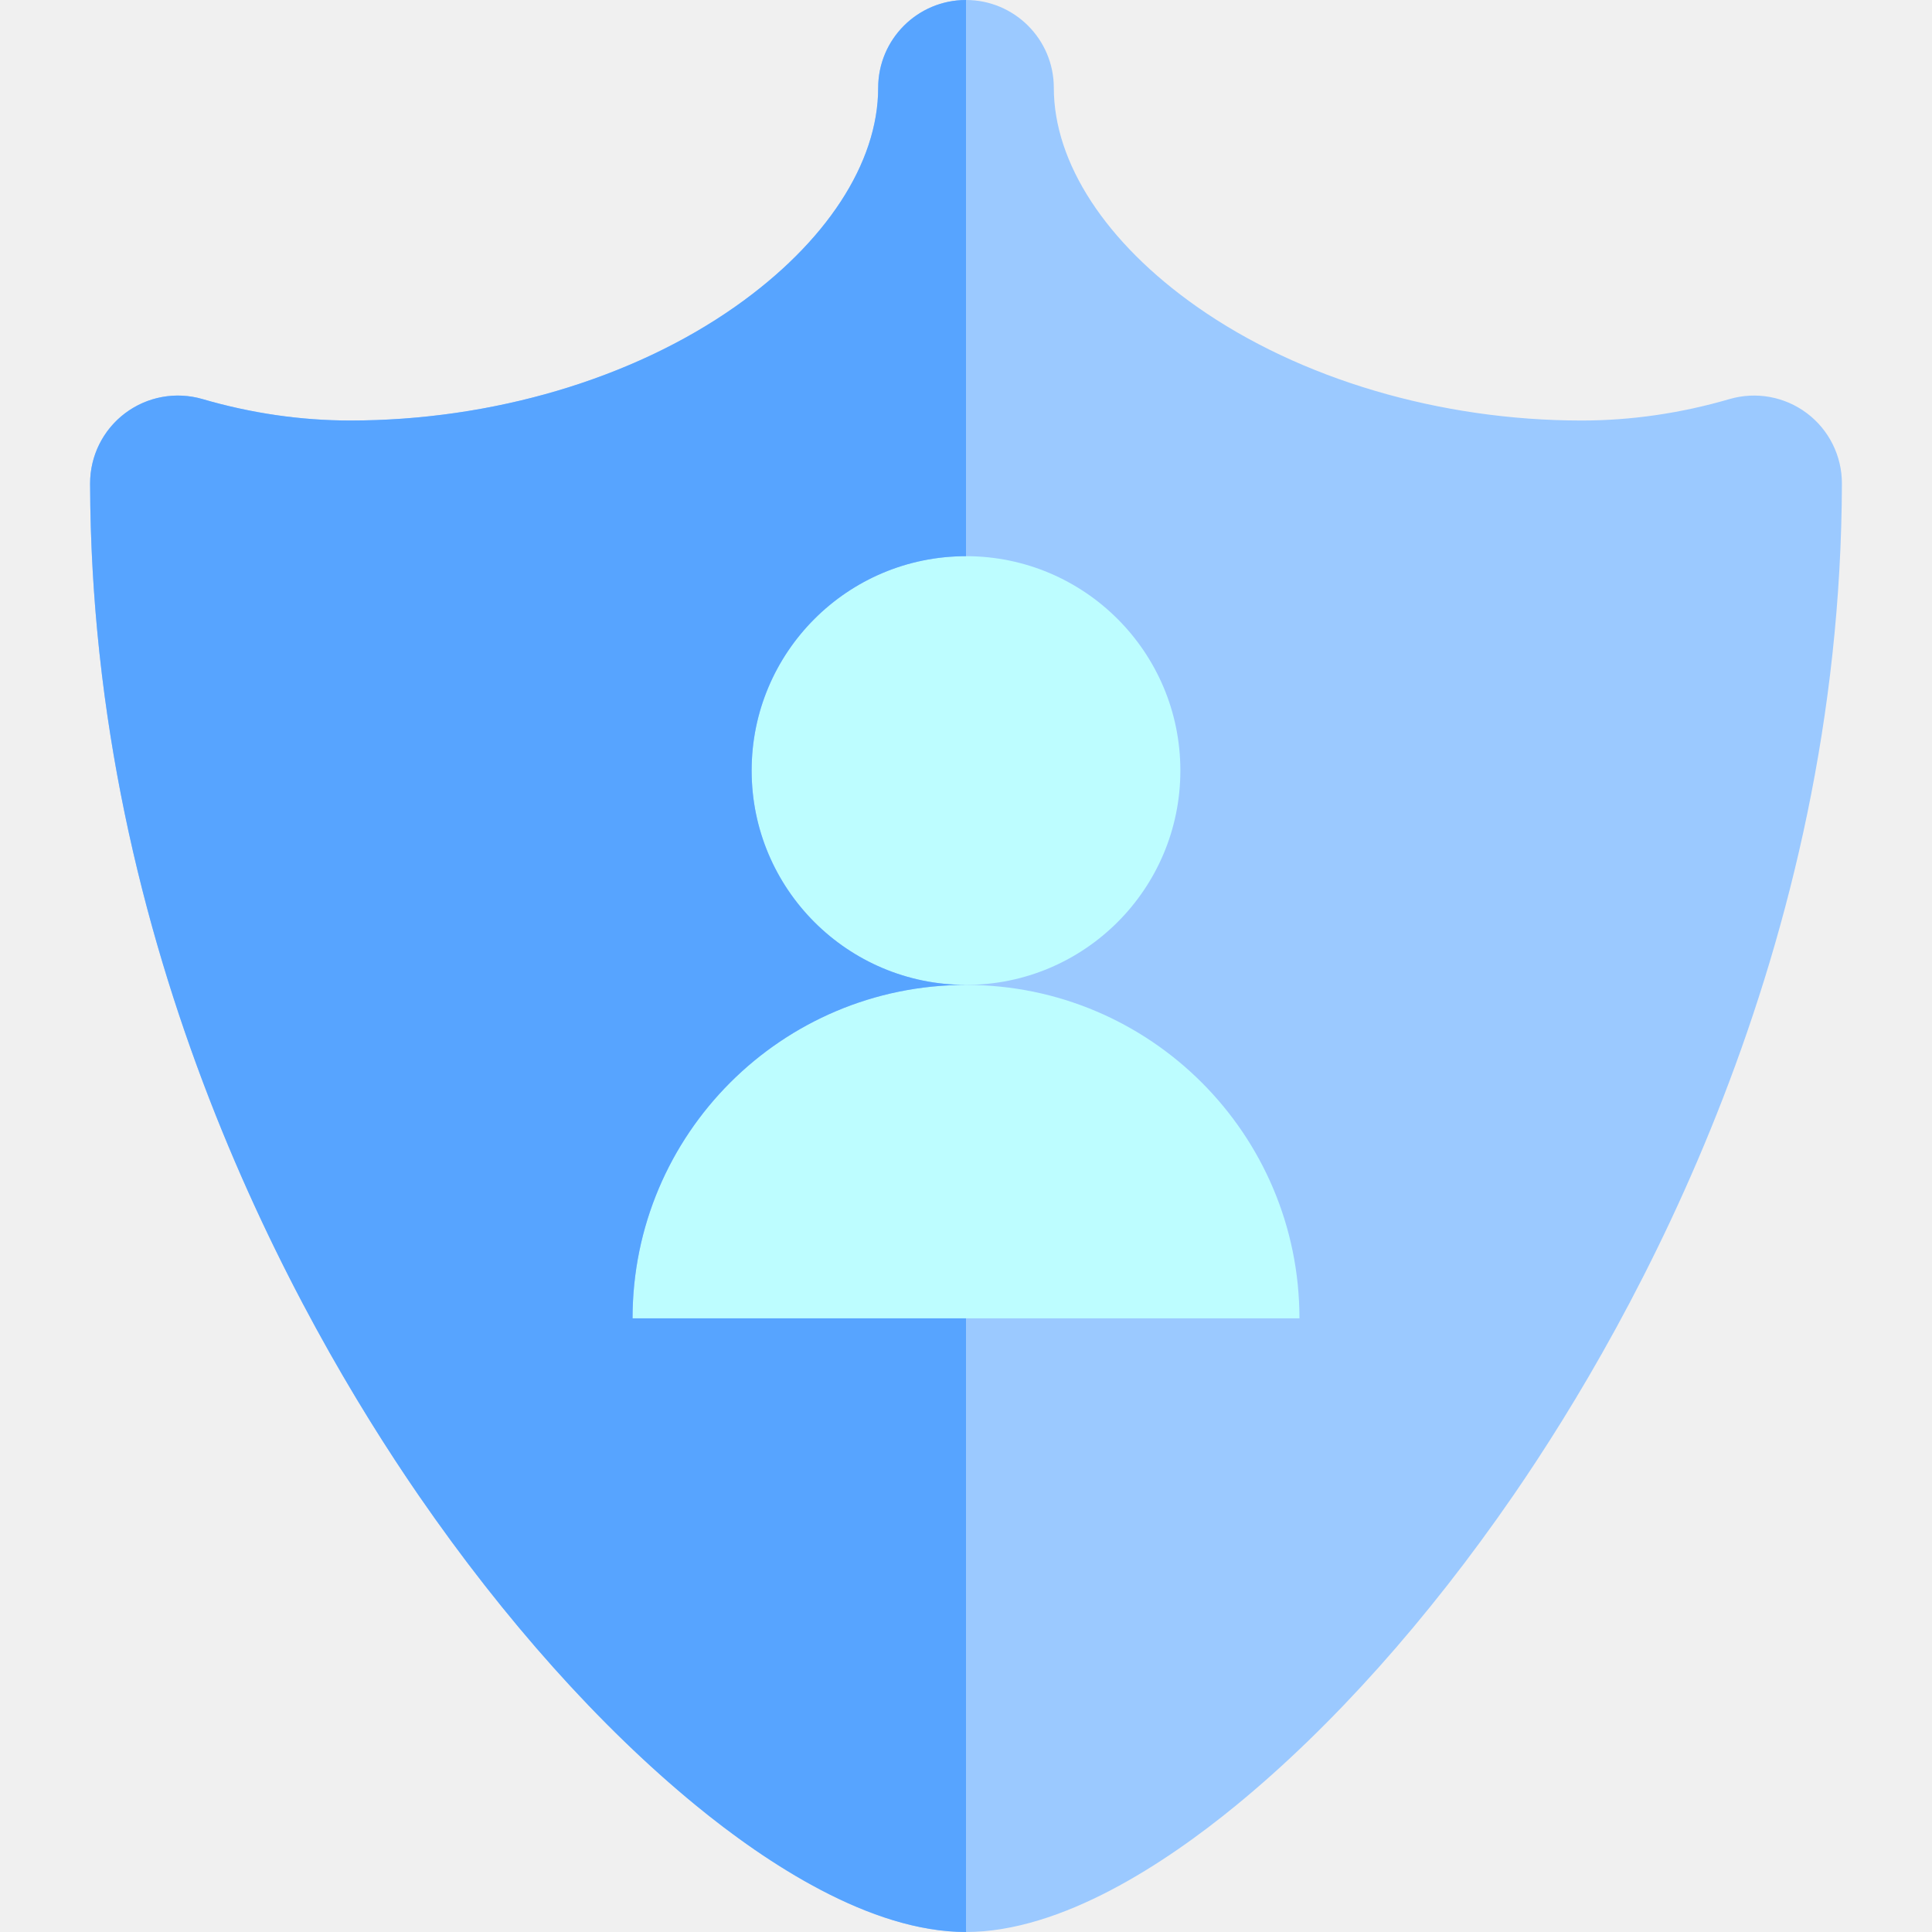
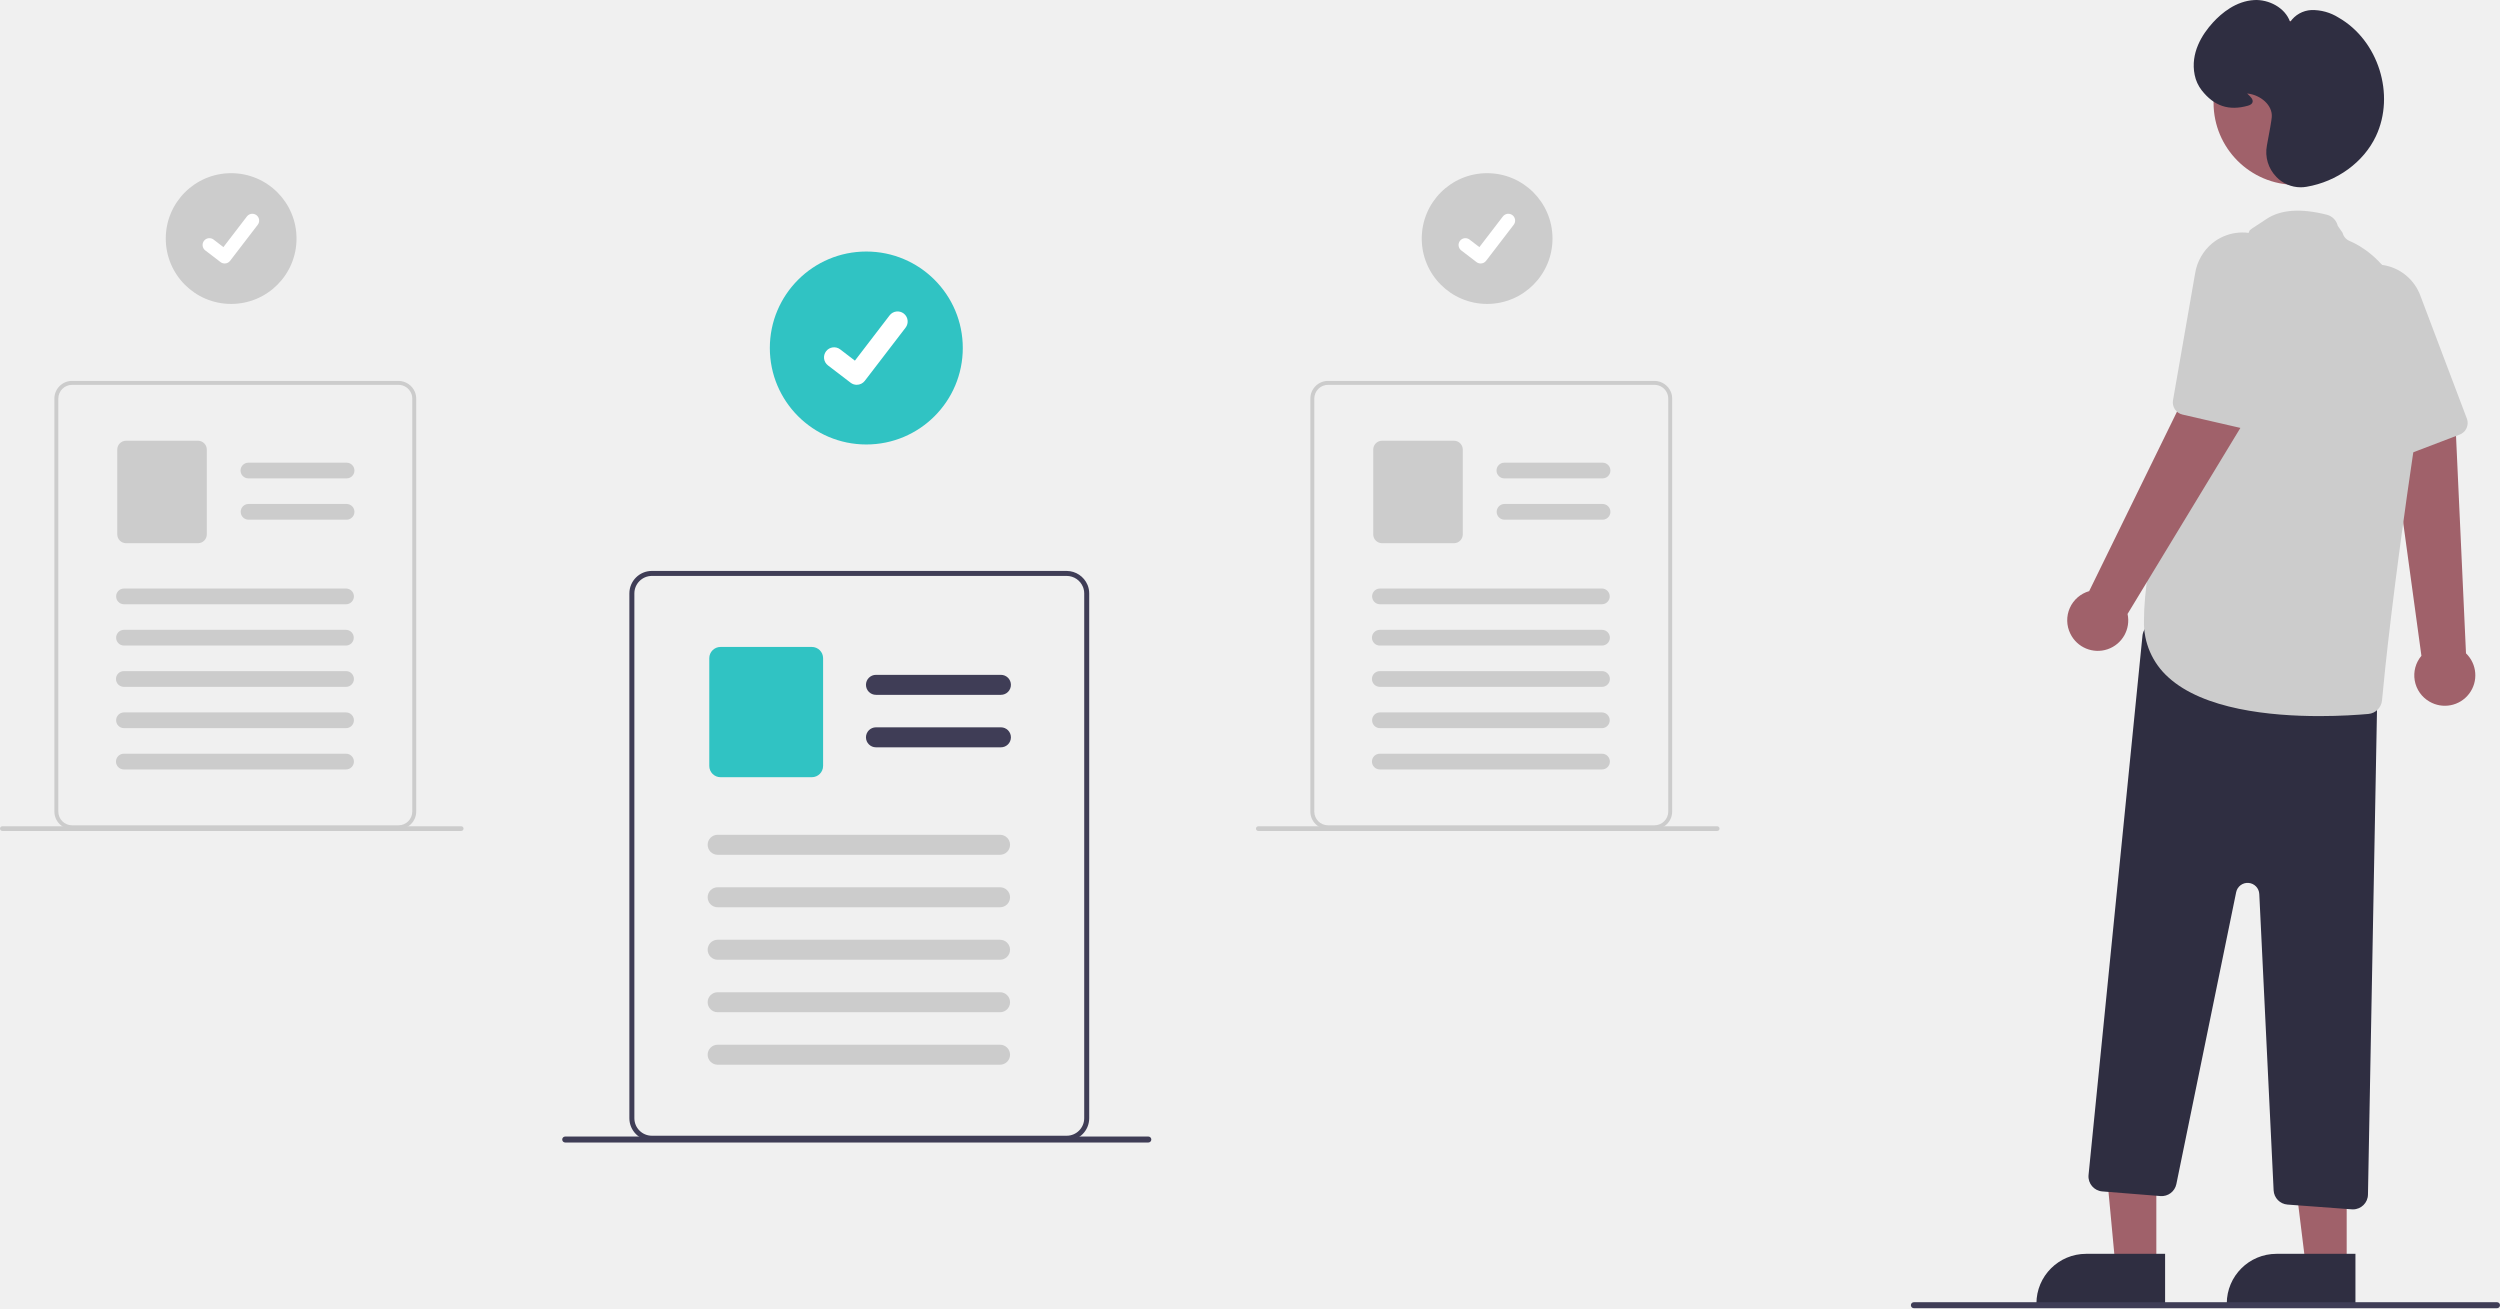
- <svg xmlns="http://www.w3.org/2000/svg" version="1.1" id="Layer_1" x="0px" y="0px" viewBox="0 0 512 512" style="enable-background:new 0 0 512 512;" xml:space="preserve">
-   <path style="fill:#9BC9FF;" d="M478.838,109.5c-5.863-4.408-13.464-5.793-20.505-3.739c-12.923,3.77-26.103,5.682-39.179,5.682  c-37.537,0-74.71-10.997-101.984-30.169c-24.086-16.93-37.897-38.071-37.897-58C279.273,10.42,268.853,0,256,0  c-7.23,0-13.689,3.297-17.959,8.47c-1.898,2.299-3.362,4.968-4.268,7.883c-0.68,2.185-1.046,4.51-1.046,6.92  c0,19.929-13.812,41.07-37.897,58c-1.705,1.198-3.447,2.365-5.227,3.499c-26.695,17.006-61.566,26.671-96.757,26.671  c-13.078,0-26.258-1.911-39.177-5.682c-1.761-0.514-3.556-0.813-5.35-0.903c-5.384-0.27-10.758,1.336-15.157,4.642  c-5.131,3.859-8.406,9.635-9.134,15.934c-0.104,0.9-0.155,1.811-0.154,2.728c0.088,34.81,4.454,67.531,11.405,97.632  c0.773,3.345,1.576,6.658,2.411,9.936c5.837,22.955,13.124,44.288,21.066,63.75c1.134,2.78,2.282,5.522,3.441,8.226  c2.318,5.407,4.679,10.657,7.067,15.746c1.193,2.544,2.394,5.049,3.598,7.512c13.245,27.093,26.981,49.209,38.116,65.376  c1.417,2.056,2.842,4.094,4.279,6.113c1.437,2.018,2.883,4.022,4.34,6.003c4.368,5.947,8.819,11.722,13.335,17.303  c1.505,1.86,3.018,3.7,4.538,5.517c3.038,3.634,6.104,7.18,9.19,10.631c4.63,5.176,9.306,10.141,14.012,14.871  c7.843,7.885,15.766,15.121,23.689,21.617c4.088,3.353,8.605,6.848,13.43,10.262c0.689,0.487,1.385,0.973,2.087,1.457  c1.403,0.968,2.83,1.925,4.278,2.869C220.084,503.363,238.576,512,256,512c25.342,0,52.945-18.274,71.638-33.604  c25.349-20.789,50.722-49.163,73.38-82.057c32.396-47.031,86.792-144.413,87.107-268.179  C488.142,120.824,484.701,113.909,478.838,109.5z" />
-   <g>
-     <path style="fill:#BDFDFF;" d="M167.633,349.378H256V261.01C207.197,261.01,167.633,300.57,167.633,349.378z" />
-     <path style="fill:#BDFDFF;" d="M344.367,349.378c0-48.808-39.564-88.368-88.367-88.368v88.368H344.367z" />
-     <path style="fill:#BDFDFF;" d="M312.809,204.201c0-31.375-25.436-56.807-56.809-56.807V261.01   C287.373,261.01,312.809,235.576,312.809,204.201z" />
-     <path style="fill:#BDFDFF;" d="M199.191,204.201c0,31.375,25.437,56.807,56.809,56.807V147.394   C224.627,147.394,199.191,172.826,199.191,204.201z" />
+ <svg xmlns="http://www.w3.org/2000/svg" id="a2fab10e-fac6-497d-8ec7-92fd5f96fda5" data-name="Layer 1" width="836.004" height="437.462" viewBox="0 0 836.004 437.462">
+   <g id="f59d61bb-6173-4011-886f-cab752b15cf5" data-name="Group 14">
+     <path id="ea601028-2261-4201-a5c6-6d1fee0209f8" data-name="Path 284" d="M994.402,465.878a10.138,10.138,0,0,1-2.678-15.312l-10.57-77.264,22.019,1.081,3.457,75.363a10.192,10.192,0,0,1-12.228,16.132Z" transform="translate(-181.9978 -231.2692)" fill="#a0616a" />
+     <path id="bab8e504-63c3-4a02-b094-c521f4d0da0a" data-name="Path 285" d="M1006.195,375.407a4.138,4.138,0,0,1-1.681,1.189l-19.788,7.552a4.157,4.157,0,0,1-5.281-2.194l-17.529-39.393a16.46,16.46,0,0,1-.805-11.649,16.01,16.01,0,0,1,12.185-10.924,15.269,15.269,0,0,1,6.578.093,15.947,15.947,0,0,1,11.461,9.963l15.585,41.2A4.166,4.166,0,0,1,1006.195,375.407Z" transform="translate(-181.9978 -231.2692)" fill="#ccc" />
+     <path id="e3cfda6a-f51e-4c96-8af0-12d99ec512c5" data-name="Path 286" d="M903.079,654.462h-13.691l-4.966-53.057,18.657.25Z" transform="translate(-181.9978 -231.2692)" fill="#a0616a" />
+     <path id="a90fb924-173c-4f4a-b9ae-ede5dff37993" data-name="Path 287" d="M879.609,650.551h26.4v16.625h-43.028a16.625,16.625,0,0,1,16.625-16.625h.003Z" transform="translate(-181.9978 -231.2692)" fill="#2f2e41" />
+     <path id="f7d48866-455f-47a0-876b-9c2c9b7d2f2d" data-name="Path 288" d="M966.733,654.463h-13.691l-6.513-52.808h20.206Z" transform="translate(-181.9978 -231.2692)" fill="#a0616a" />
+     <path id="ae80d259-143f-4a2f-8815-2d5111ab51c8" data-name="Path 289" d="M943.263,650.551h26.4v16.625h-43.028a16.625,16.625,0,0,1,16.625-16.625h.003Z" transform="translate(-181.9978 -231.2692)" fill="#2f2e41" />
+     <path id="b7aaac11-5418-4b5b-a747-2fb27f89cd88" data-name="Path 290" d="M968.455,635.674l-21.5-1.592a5.032,5.032,0,0,1-4.655-4.768l-4.794-99.088a3.909,3.909,0,0,0-7.733-.6l-20,97.611a5.032,5.032,0,0,1-5.324,4l-19.438-1.555a5.025,5.025,0,0,1-4.609-5.409q.004-.049.009-.099l18.033-180.326a5.025,5.025,0,0,1,6.068-4.41l68.574,14.907a5.038,5.038,0,0,1,3.957,5l-3.193,171.412a5.028,5.028,0,0,1-5.013,4.932C968.71,635.688,968.583,635.683,968.455,635.674Z" transform="translate(-181.9978 -231.2692)" fill="#2f2e41" />
+     <circle id="eccc2a78-7d3a-4be1-aa48-fb8bb5d1e30a" data-name="Ellipse 40" cx="767.645" cy="34.378" r="27.428" fill="#a0616a" />
+     <path id="a0a57a86-6e42-4b50-b3a1-f8a38df428dd" data-name="Path 291" d="M907.087,457.756a24.525,24.525,0,0,1-8.145-18.835c0-39.422,34.123-127.5,35.192-130.243.1-.662,1-.948,5.728-4.139s11.542-3.684,20.257-1.458a5,5,0,0,1,3.629,3.706l1.621,2.342a3.9,3.9,0,0,0,2.27,2.687c7.028,2.961,29.368,16.615,21.755,68-7.071,47.733-9.941,75.8-10.846,85.659a5.015,5.015,0,0,1-4.547,4.54c-3.446.308-9.36.719-16.4.719C941.266,470.729,918.869,468.529,907.087,457.756Z" transform="translate(-181.9978 -231.2692)" fill="#ccc" />
+     <path id="e2026d9f-0f48-4627-b939-bcbd235b248e" data-name="Path 292" d="M874.312,443.151a10.137,10.137,0,0,1,6.309-14.207l34.276-70.047,17.682,13.167-39.122,64.505a10.192,10.192,0,0,1-19.143,6.582Z" transform="translate(-181.9978 -231.2692)" fill="#a0616a" />
+     <path id="aa5178ad-b05d-4950-85b1-a624717fe499" data-name="Path 293" d="M934.514,374.602a4.137,4.137,0,0,1-2.058.051l-20.64-4.755a4.157,4.157,0,0,1-3.163-4.764l7.4-42.478a16.461,16.461,0,0,1,5.822-10.122,16.011,16.011,0,0,1,16.205-2.281,15.269,15.269,0,0,1,5.41,3.742,15.947,15.947,0,0,1,3.965,14.659l-10.017,42.892a4.166,4.166,0,0,1-2.924,3.056Z" transform="translate(-181.9978 -231.2692)" fill="#ccc" />
+     <path id="f1455aca-238f-491a-b535-1c1a045e39f4" data-name="Path 294" d="M943.221,290.429a11.82,11.82,0,0,1-3.171-10.482c.956-5,1.518-8.275,1.625-9.466h0c.364-4.073-3.754-7.371-7.828-7.9-.158-.021-.29-.034-.4-.043.1.1.215.206.313.3.774.727,1.737,1.632,1.508,2.566-.138.562-.652.961-1.571,1.218-6.372,1.783-11.28.146-15.445-5.155a12.313,12.313,0,0,1-2.351-5.135c-1.492-7.32,2.483-13.56,6.081-17.505,2.967-3.253,7.776-7.2,13.841-7.54,4.716-.263,10.325,2.451,12,7.342a9.112,9.112,0,0,1,7.1-4,16.374,16.374,0,0,1,9.111,2.534c13.3,7.618,19.015,25.766,12.481,39.63-4.11,8.721-13.015,15.213-23.239,16.943a11.613,11.613,0,0,1-1.937.164,11.3,11.3,0,0,1-8.125-3.467Z" transform="translate(-181.9978 -231.2692)" fill="#2f2e41" />
  </g>
-   <path style="fill:#57A4FF;" d="M167.633,349.378c0-48.808,39.564-88.368,88.367-88.368c-31.373,0-56.809-25.434-56.809-56.807  c0-31.376,25.436-56.809,56.809-56.809V0c-12.853,0-23.273,10.42-23.273,23.273c0,19.929-13.812,41.07-37.897,58  c-27.274,19.172-64.447,30.169-101.984,30.169c-13.078,0-26.258-1.911-39.177-5.682c-7.041-2.054-14.643-0.67-20.506,3.739  c-5.863,4.409-9.304,11.325-9.286,18.66c0.313,123.766,54.71,221.147,87.105,268.179c22.658,32.894,48.032,61.268,73.38,82.057  C203.053,493.726,230.656,512,256,512V349.378H167.633z" />
-   <g>
- </g>
-   <g>
- </g>
-   <g>
- </g>
-   <g>
- </g>
-   <g>
- </g>
-   <g>
- </g>
-   <g>
- </g>
-   <g>
- </g>
-   <g>
- </g>
-   <g>
- </g>
-   <g>
- </g>
-   <g>
- </g>
-   <g>
- </g>
-   <g>
- </g>
-   <g>
- </g>
+   <path id="f152a38b-6c6f-456c-96ce-4c801960ccf2" data-name="Path 336" d="M545.657,426.839a7.6,7.6,0,0,0-6.95-4.65h-138.725a7.524,7.524,0,0,0-7.52,7.52v175.5a7.524,7.524,0,0,0,7.52,7.52h138.73a7.53,7.53,0,0,0,7.52-7.52v-175.5a7.385,7.385,0,0,0-.57-2.87Zm-1.1,178.37a5.857,5.857,0,0,1-5.85,5.85h-138.725a5.851,5.851,0,0,1-5.85-5.849v-175.5a5.858,5.858,0,0,1,5.85-5.85h138.73a5.879,5.879,0,0,1,5.43,3.68,6.486,6.486,0,0,1,.22.66,5.801,5.801,0,0,1,.2,1.51Z" transform="translate(-181.9978 -231.2692)" fill="#3f3d56" />
+   <path id="fabca9b7-6499-499c-b0ba-e512eedfa0e6" data-name="Path 337" d="M516.707,463.624H474.921a3.343,3.343,0,1,1,0-6.686h41.786a3.343,3.343,0,1,1,0,6.686Z" transform="translate(-181.9978 -231.2692)" fill="#3f3d56" />
+   <path id="b1b2178d-f6c7-4a19-857a-cc93cc70df69" data-name="Path 338" d="M516.707,481.174H474.921a3.343,3.343,0,1,1,0-6.686h41.786a3.343,3.343,0,1,1,0,6.686Z" transform="translate(-181.9978 -231.2692)" fill="#3f3d56" />
+   <path id="bd84b5e9-e9c5-4886-bcfd-3c769a5bd20c" data-name="Path 339" d="M453.481,491.167h-30.537a3.765,3.765,0,0,1-3.761-3.761v-36.036a3.765,3.765,0,0,1,3.761-3.761h30.537a3.765,3.765,0,0,1,3.761,3.761v36.036A3.765,3.765,0,0,1,453.481,491.167Z" transform="translate(-181.9978 -231.2692)" fill="#30c3c3" />
+   <path id="ad20b6ae-6256-4ad3-9ba5-bff6ef303c78" data-name="Path 340" d="M516.417,517.11h-94.436a3.343,3.343,0,0,1,0-6.686h94.436a3.343,3.343,0,1,1,0,6.686Z" transform="translate(-181.9978 -231.2692)" fill="#ccc" />
+   <path id="f5b31b5a-d389-4394-a0c3-430493f21651" data-name="Path 341" d="M516.417,534.66h-94.436a3.343,3.343,0,0,1,0-6.686h94.436a3.343,3.343,0,1,1,0,6.686Z" transform="translate(-181.9978 -231.2692)" fill="#ccc" />
+   <path id="e6b00d4f-f233-434b-82e7-f520ed55a592" data-name="Path 342" d="M516.417,552.21h-94.436a3.343,3.343,0,0,1,0-6.686h94.436a3.343,3.343,0,1,1,0,6.686Z" transform="translate(-181.9978 -231.2692)" fill="#ccc" />
+   <path id="f83e6214-6629-4e95-ad35-3c9b0c78a3d6" data-name="Path 343" d="M516.417,569.76h-94.436a3.343,3.343,0,0,1,0-6.686h94.436a3.343,3.343,0,1,1,0,6.686Z" transform="translate(-181.9978 -231.2692)" fill="#ccc" />
+   <path id="b83f14e7-a754-4235-a578-aebf681d4a1c" data-name="Path 344" d="M516.417,587.31h-94.436a3.343,3.343,0,0,1,0-6.686h94.436a3.343,3.343,0,1,1,0,6.686Z" transform="translate(-181.9978 -231.2692)" fill="#ccc" />
+   <path id="a38c097c-1c01-4356-80b1-56a89c2c58fa" data-name="Path 349" d="M822.002,668.731h195a1,1,0,0,0,0-2h-195a1,1,0,0,0,0,2Z" transform="translate(-181.9978 -231.2692)" fill="#3f3d56" />
+   <circle id="af1d3ae0-b86a-44f8-8168-f2f371efc620" data-name="Ellipse 44" cx="289.696" cy="116.373" r="32.262" fill="#30c3c3" />
+   <path id="b4906b3b-71df-4c7e-84d8-52e6769e6d26" data-name="Path 395" d="M468.497,359.949a3.346,3.346,0,0,1-2.013-.669l-.036-.027-7.582-5.8a3.369,3.369,0,1,1,4.1-5.348l4.911,3.766,11.605-15.14a3.368,3.368,0,0,1,4.722-.624l.001.001-.072.1.074-.1a3.372,3.372,0,0,1,.623,4.723l-13.65,17.8a3.37,3.37,0,0,1-2.68,1.314Z" transform="translate(-181.9978 -231.2692)" fill="#fff" />
+   <circle id="eb67bc87-0ab3-400d-9346-8836e9b135a0" data-name="Ellipse 46" cx="77.296" cy="79.773" r="21.862" fill="#ccc" />
+   <path id="a587243e-22a7-4e92-b127-7238b8715868" data-name="Path 408" d="M257.127,319.381a2.268,2.268,0,0,1-1.364-.453l-.024-.018-5.138-3.934a2.283,2.283,0,0,1,2.776-3.624l3.328,2.552,7.864-10.256a2.282,2.282,0,0,1,3.199-.422l.001 0-.049.066.05-.065a2.285,2.285,0,0,1,.422,3.2l-9.25,12.064a2.283,2.283,0,0,1-1.816.891Z" transform="translate(-181.9978 -231.2692)" fill="#fff" />
+   <path id="b24c2fd4-5735-4a8b-b246-c12b52e11f5f" data-name="Path 410" d="M320.729,362.302a5.982,5.982,0,0,0-5.468-3.659h-109.161a5.92,5.92,0,0,0-5.917,5.917v138.093a5.92,5.92,0,0,0,5.917,5.917h109.161a5.925,5.925,0,0,0,5.917-5.917v-138.093A5.81,5.81,0,0,0,320.729,362.302Zm-.865,140.352a4.609,4.609,0,0,1-4.6,4.6h-109.164a4.6,4.6,0,0,1-4.6-4.6h0v-138.094a4.609,4.609,0,0,1,4.6-4.6h109.161a4.626,4.626,0,0,1,4.273,2.9,5.108,5.108,0,0,1,.173.519,4.559,4.559,0,0,1,.158,1.188Z" transform="translate(-181.9978 -231.2692)" fill="#ccc" />
+   <path id="f030a160-4767-48dc-a1cd-6e8d6a87c559" data-name="Path 411" d="M297.946,391.247h-32.88a2.63,2.63,0,0,1,0-5.261h32.879a2.631,2.631,0,0,1,0,5.261Z" transform="translate(-181.9978 -231.2692)" fill="#ccc" />
+   <path id="f0576b91-fb67-46c0-9bc8-b0d78fa4e393" data-name="Path 412" d="M297.946,405.057h-32.88a2.631,2.631,0,0,1,0-5.261h32.879a2.631,2.631,0,0,1,0,5.261Z" transform="translate(-181.9978 -231.2692)" fill="#ccc" />
+   <path id="bb47cdff-cafb-4bb6-bfa7-d7f244c106f8" data-name="Path 413" d="M248.195,412.92h-24.028a2.962,2.962,0,0,1-2.959-2.959v-28.355a2.962,2.962,0,0,1,2.959-2.959h24.028a2.963,2.963,0,0,1,2.959,2.959v28.355a2.962,2.962,0,0,1-2.959,2.959Z" transform="translate(-181.9978 -231.2692)" fill="#ccc" />
+   <path id="b9c4730d-541e-403a-bfc4-7f597a133cff" data-name="Path 414" d="M297.717,433.333h-74.307a2.631,2.631,0,0,1,0-5.261h74.307a2.63,2.63,0,0,1,0,5.261Z" transform="translate(-181.9978 -231.2692)" fill="#ccc" />
+   <path id="b0b4ad5b-1090-4149-ad9f-38443074182d" data-name="Path 415" d="M297.717,447.147h-74.307a2.631,2.631,0,0,1,0-5.261h74.307a2.631,2.631,0,0,1,0,5.261Z" transform="translate(-181.9978 -231.2692)" fill="#ccc" />
+   <path id="a36ae105-a865-43f2-a38b-4a3728e49bb5" data-name="Path 416" d="M297.717,460.952h-74.307a2.63,2.63,0,0,1,0-5.261h74.307a2.63,2.63,0,0,1,0,5.261Z" transform="translate(-181.9978 -231.2692)" fill="#ccc" />
+   <path id="bd69ee89-5535-4e79-aba4-c83b03de0083" data-name="Path 417" d="M297.717,474.765h-74.307a2.631,2.631,0,0,1,0-5.261h74.307a2.63,2.63,0,0,1,0,5.261Z" transform="translate(-181.9978 -231.2692)" fill="#ccc" />
+   <path id="a075ca9b-1e14-49c6-b2ff-3fb4066a82fb" data-name="Path 418" d="M297.717,488.571h-74.307a2.63,2.63,0,0,1,0-5.261h74.307a2.63,2.63,0,1,1,0,5.261Z" transform="translate(-181.9978 -231.2692)" fill="#ccc" />
+   <path id="b99f005d-5535-4af5-95d9-44a7a4f0c0b8" data-name="Path 419" d="M182.789,509.147h153.434a.787.787,0,0,0,0-1.574h-153.434a.787.787,0,1,0-.009,1.574Z" transform="translate(-181.9978 -231.2692)" fill="#ccc" />
+   <circle id="b1c5fac5-a790-403a-b8d0-31ae0bc4b4ba" data-name="Ellipse 46" cx="497.296" cy="79.773" r="21.862" fill="#ccc" />
+   <path id="a5ae1e6c-de0b-426c-a811-1990f7b7ccda" data-name="Path 408" d="M677.127,319.381a2.268,2.268,0,0,1-1.364-.453l-.024-.018-5.138-3.934a2.283,2.283,0,0,1,2.776-3.624l3.328,2.552,7.864-10.256a2.282,2.282,0,0,1,3.199-.422l.001 0-.049.066.05-.065a2.285,2.285,0,0,1,.422,3.2l-9.25,12.064a2.283,2.283,0,0,1-1.816.891Z" transform="translate(-181.9978 -231.2692)" fill="#fff" />
+   <path id="e481f25f-f0ef-423d-9e4a-b2d79b6febf5" data-name="Path 410" d="M740.729,362.302a5.982,5.982,0,0,0-5.468-3.659h-109.161a5.92,5.92,0,0,0-5.917,5.917v138.093a5.92,5.92,0,0,0,5.917,5.917h109.161a5.925,5.925,0,0,0,5.917-5.917v-138.093A5.81,5.81,0,0,0,740.729,362.302Zm-.865,140.352a4.609,4.609,0,0,1-4.6,4.6h-109.164a4.6,4.6,0,0,1-4.6-4.6h0v-138.094a4.609,4.609,0,0,1,4.6-4.6h109.161a4.626,4.626,0,0,1,4.273,2.9,5.108,5.108,0,0,1,.173.519,4.559,4.559,0,0,1,.158,1.188Z" transform="translate(-181.9978 -231.2692)" fill="#ccc" />
+   <path id="a5b052e7-0a6d-48d5-ba9e-291ff1ca3bfd" data-name="Path 411" d="M717.946,391.247h-32.88a2.63,2.63,0,0,1,0-5.261h32.879a2.631,2.631,0,0,1,0,5.261Z" transform="translate(-181.9978 -231.2692)" fill="#ccc" />
+   <path id="bd247f09-cb3d-4df5-9c12-787ea9e72b07" data-name="Path 412" d="M717.946,405.057h-32.88a2.631,2.631,0,0,1,0-5.261h32.879a2.631,2.631,0,0,1,0,5.261Z" transform="translate(-181.9978 -231.2692)" fill="#ccc" />
+   <path id="b3d7a89f-9ffc-4079-aa15-40ad611f9a98" data-name="Path 413" d="M668.195,412.92h-24.028a2.962,2.962,0,0,1-2.959-2.959v-28.355a2.962,2.962,0,0,1,2.959-2.959h24.028a2.963,2.963,0,0,1,2.959,2.959v28.355a2.962,2.962,0,0,1-2.959,2.959Z" transform="translate(-181.9978 -231.2692)" fill="#ccc" />
+   <path id="e1bf4aca-fc8d-43da-a727-289201e2eac7" data-name="Path 414" d="M717.717,433.333h-74.307a2.631,2.631,0,0,1,0-5.261h74.307a2.631,2.631,0,0,1,0,5.261Z" transform="translate(-181.9978 -231.2692)" fill="#ccc" />
+   <path id="b286f981-abb8-47cd-9209-f09770ef33ad" data-name="Path 415" d="M717.717,447.147h-74.307a2.63,2.63,0,0,1,0-5.261h74.307a2.63,2.63,0,0,1,0,5.261Z" transform="translate(-181.9978 -231.2692)" fill="#ccc" />
+   <path id="ad15bc08-a918-4115-a327-9a31c97a6753" data-name="Path 416" d="M717.717,460.952h-74.307a2.63,2.63,0,0,1,0-5.261h74.307a2.63,2.63,0,1,1,0,5.261Z" transform="translate(-181.9978 -231.2692)" fill="#ccc" />
+   <path id="a508ff04-1989-4f94-915f-90cf16933556" data-name="Path 417" d="M717.717,474.765h-74.307a2.631,2.631,0,0,1,0-5.261h74.307a2.631,2.631,0,0,1,0,5.261Z" transform="translate(-181.9978 -231.2692)" fill="#ccc" />
+   <path id="e65b0501-2d31-4d85-b27f-ea92835ed026" data-name="Path 418" d="M717.717,488.571h-74.307a2.63,2.63,0,1,1,0-5.261h74.307a2.63,2.63,0,1,1,0,5.261Z" transform="translate(-181.9978 -231.2692)" fill="#ccc" />
+   <path id="a3e956aa-8abe-48aa-ba4a-17518f20fda0" data-name="Path 419" d="M602.789,509.147h153.434a.787.787,0,0,0,0-1.574h-153.434a.787.787,0,1,0-.009,1.574Z" transform="translate(-181.9978 -231.2692)" fill="#ccc" />
+   <path id="b01c4841-6b77-41d3-9bc6-bba4643c130f" data-name="Path 420" d="M371.002,613.328h195a1,1,0,0,0,0-2h-195a1,1,0,0,0,0,2Z" transform="translate(-181.9978 -231.2692)" fill="#3f3d56" />
</svg>
